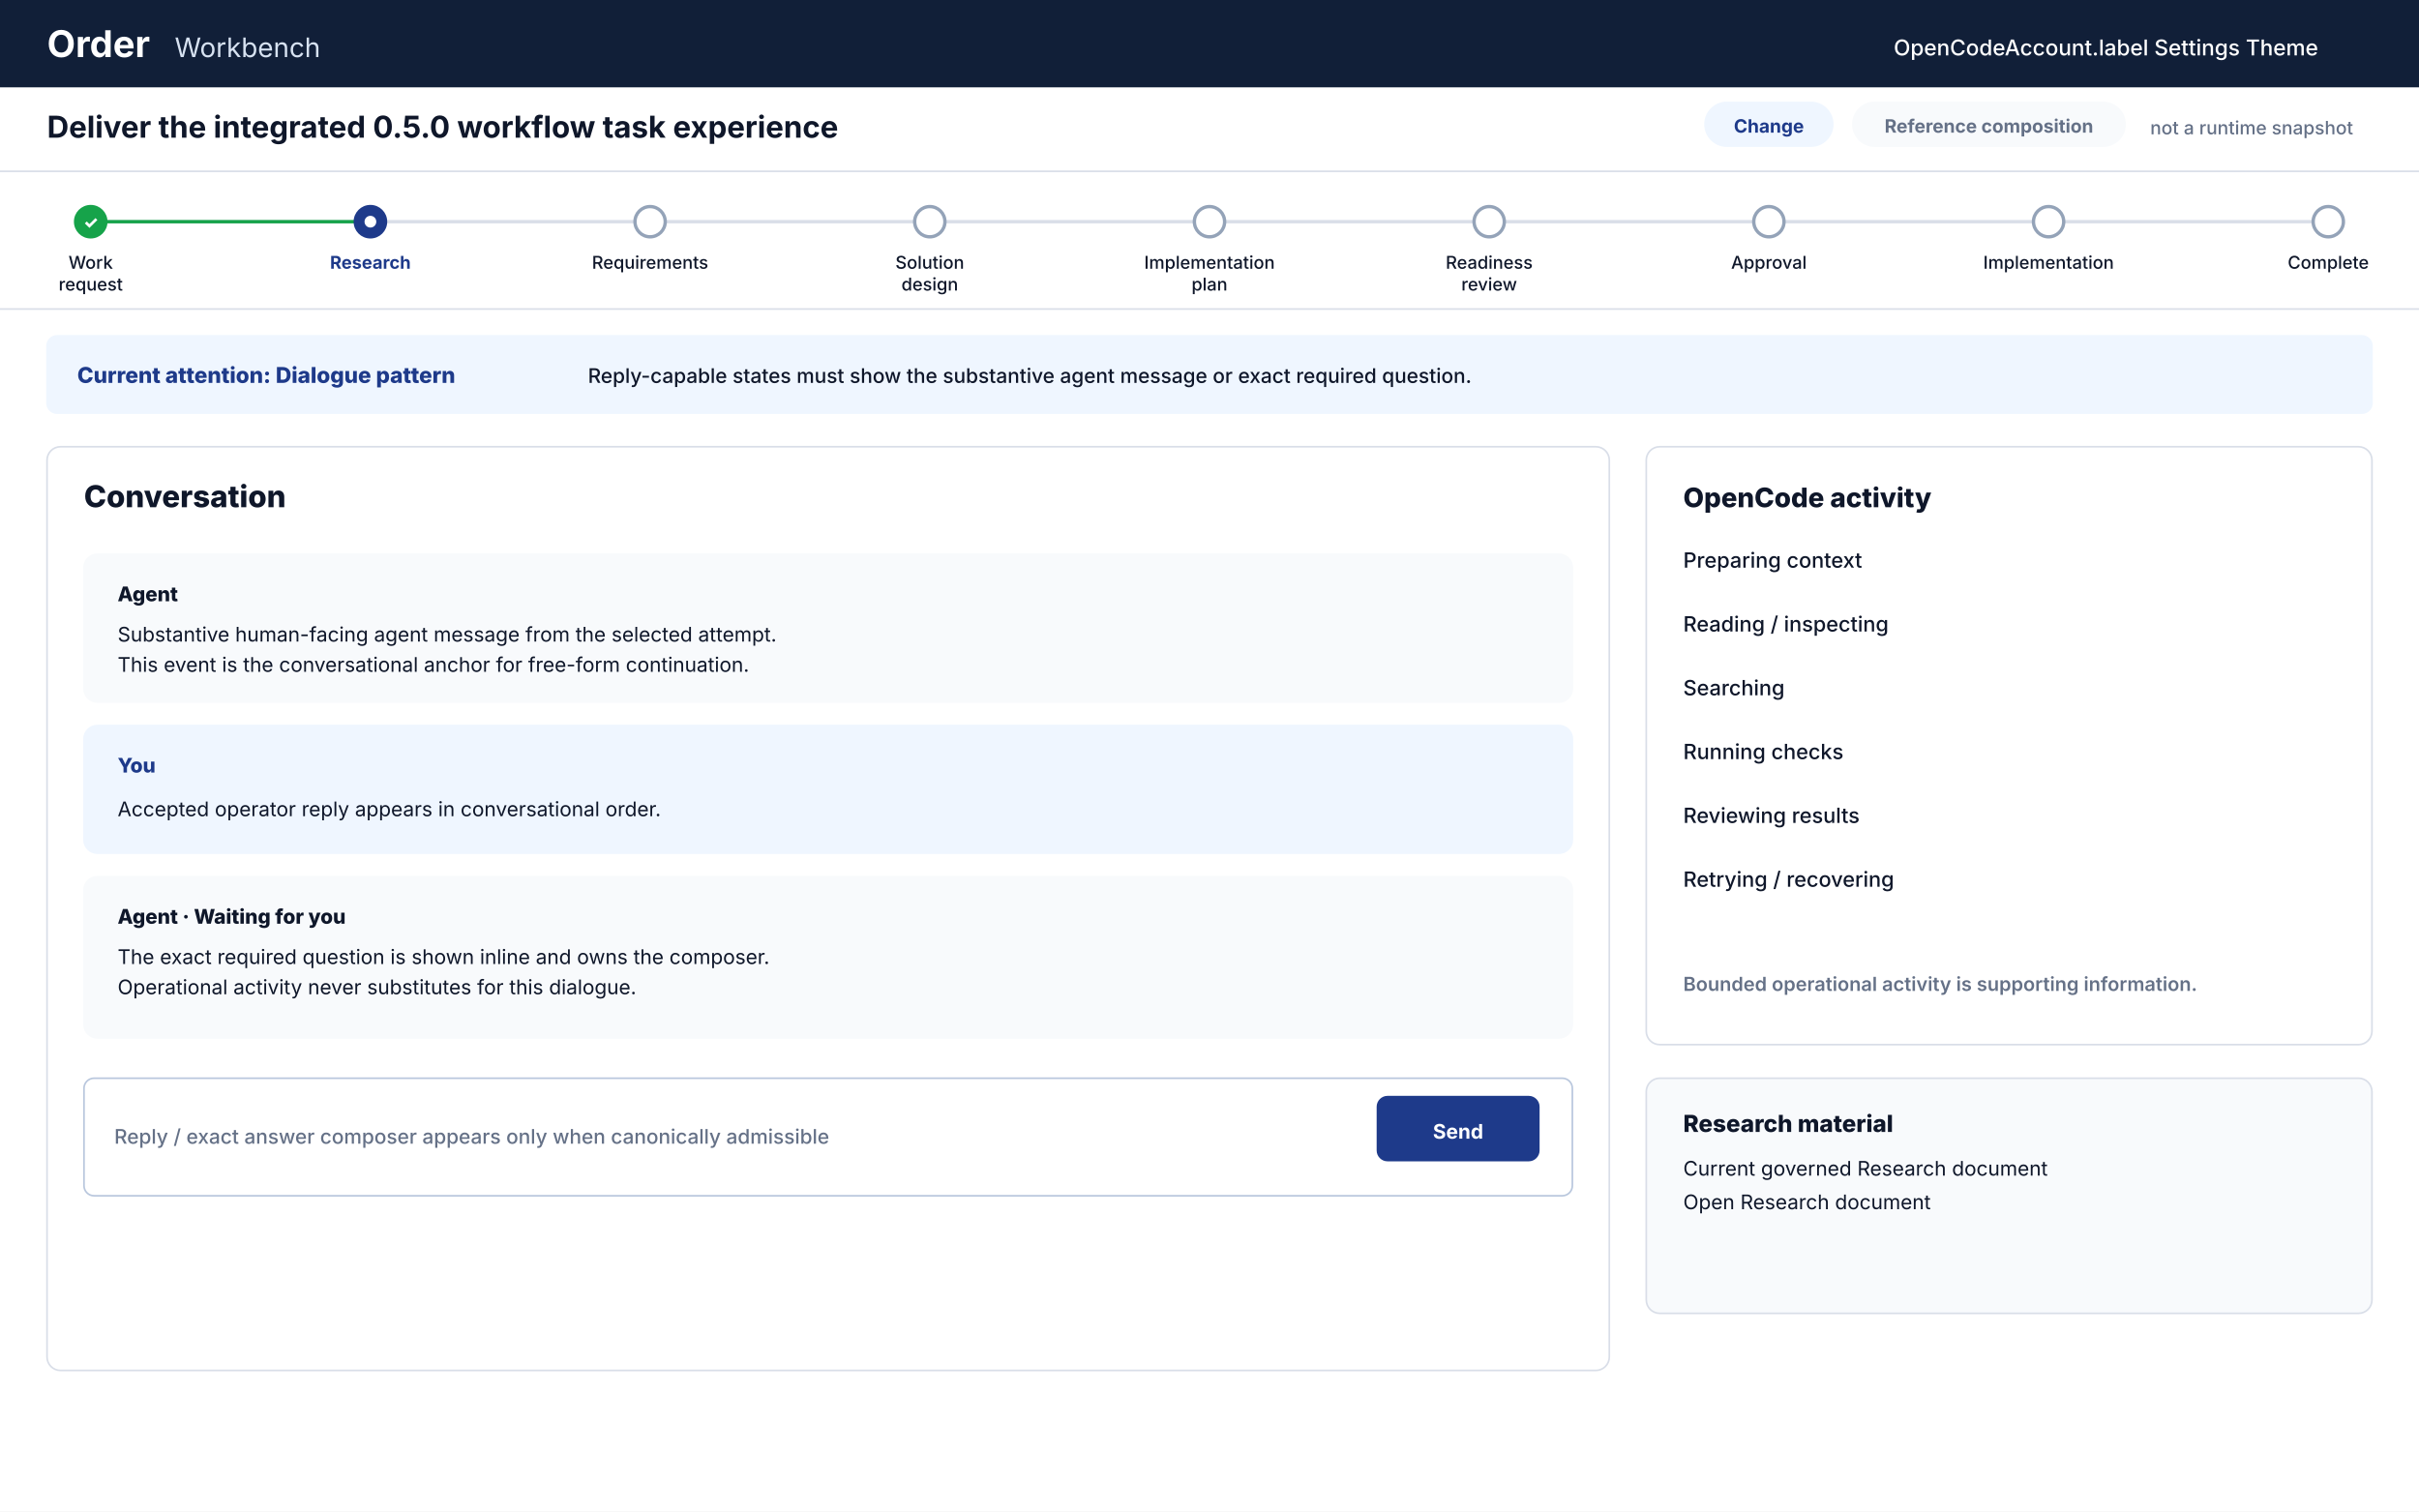
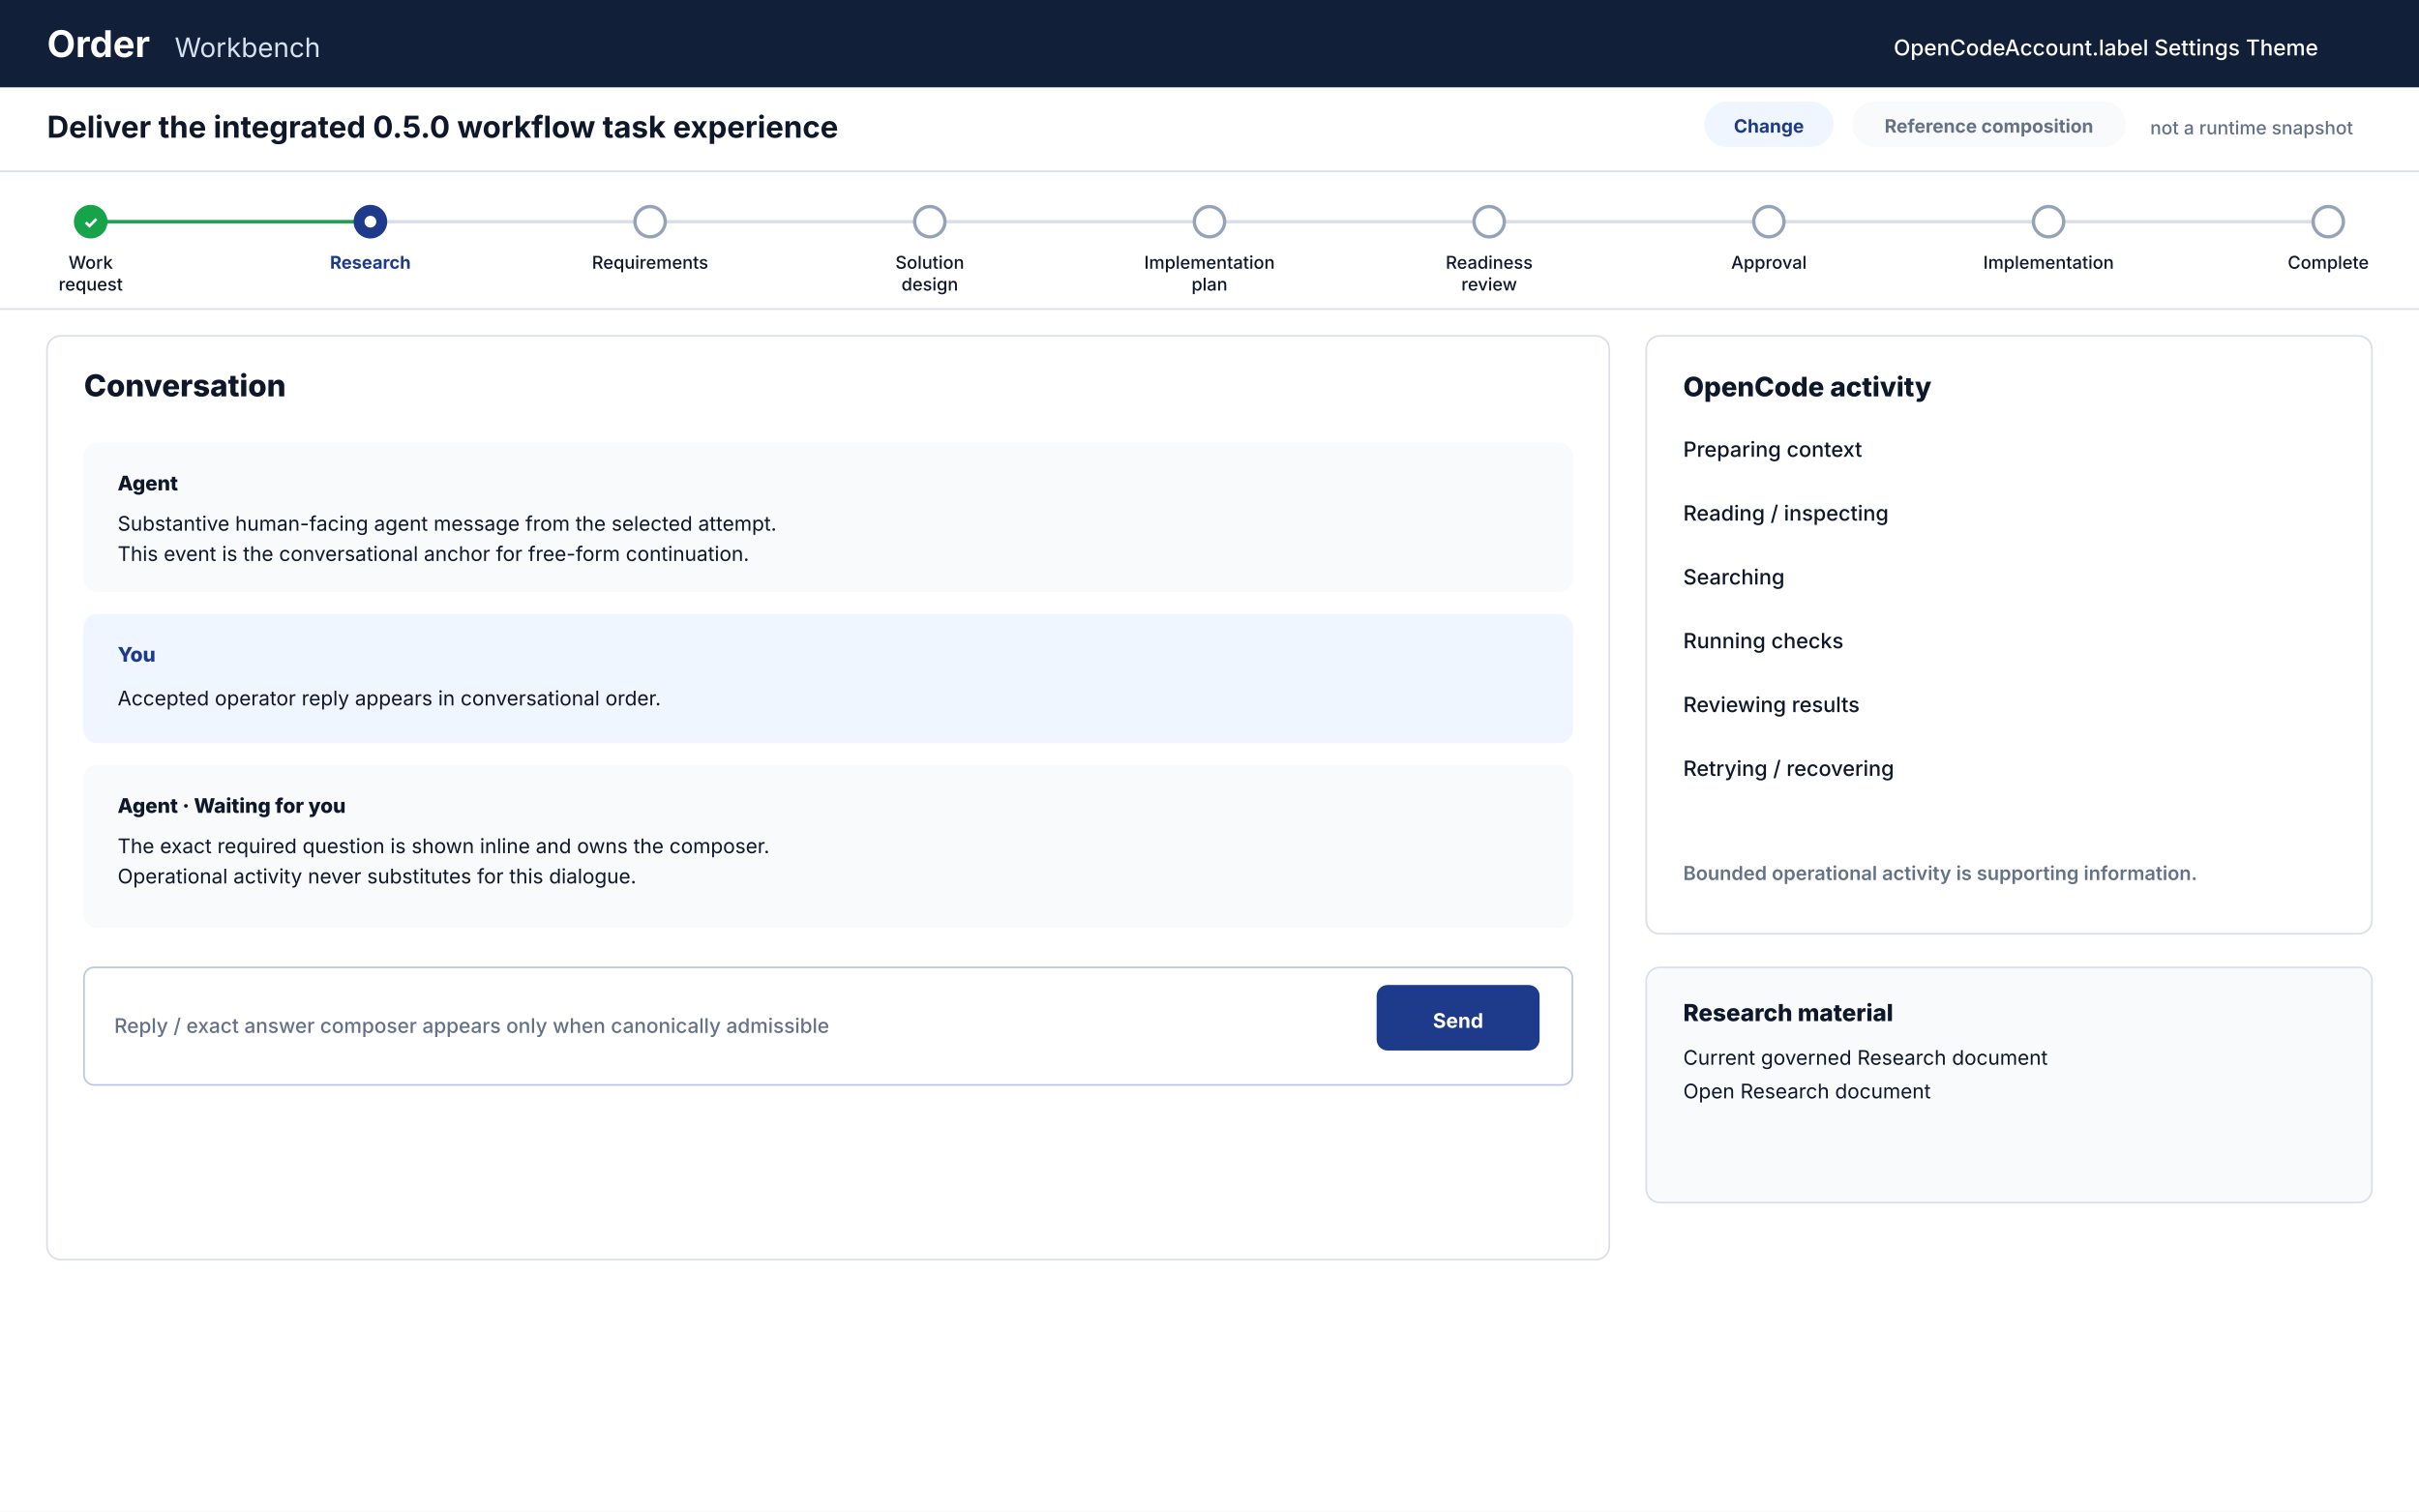
<svg xmlns="http://www.w3.org/2000/svg" width="1440" height="900" viewBox="0 0 1440 900">
  <rect width="1440" height="900" fill="#FFFFFF" />
  <rect width="1440" height="52" fill="#111F38" />
  <text x="28" y="34" font-family="ui-sans-serif,system-ui,-apple-system,Segoe UI,sans-serif" font-size="22" font-weight="700" fill="#fff" text-anchor="start">Order</text>
  <text x="104" y="34" font-family="ui-sans-serif,system-ui,-apple-system,Segoe UI,sans-serif" font-size="16" font-weight="400" fill="#D7E2F1" text-anchor="start">Workbench</text>
  <text x="1380" y="33" font-family="ui-sans-serif,system-ui,-apple-system,Segoe UI,sans-serif" font-size="13" font-weight="500" fill="#fff" text-anchor="end">OpenCodeAccount.label   Settings   Theme</text>
  <line x1="0" y1="102" x2="1440" y2="102" stroke="#D9DEE8" stroke-width="1" />
  <text x="28" y="82" font-family="ui-sans-serif,system-ui,-apple-system,Segoe UI,sans-serif" font-size="18" font-weight="700" fill="#0F172A" text-anchor="start">Deliver the integrated 0.5.0 workflow task experience</text>
  <rect x="1015" y="61" width="76" height="26" rx="13" fill="#EFF6FF" stroke="#EFF6FF" />
  <text x="1053" y="79" font-family="ui-sans-serif,system-ui,-apple-system,Segoe UI,sans-serif" font-size="11" font-weight="700" fill="#1E3A8A" text-anchor="middle">Change</text>
  <rect x="1103" y="61" width="162" height="26" rx="13" fill="#F8FAFC" stroke="#F8FAFC" />
  <text x="1184" y="79" font-family="ui-sans-serif,system-ui,-apple-system,Segoe UI,sans-serif" font-size="11" font-weight="700" fill="#657187" text-anchor="middle">Reference composition</text>
  <text x="1280" y="80" font-family="ui-sans-serif,system-ui,-apple-system,Segoe UI,sans-serif" font-size="11" font-weight="500" fill="#657187" text-anchor="start">not a runtime snapshot</text>
  <line x1="54" y1="132" x2="1386" y2="132" stroke="#D9DEE8" stroke-width="2" />
  <line x1="54" y1="132" x2="220.5" y2="132" stroke="#16A34A" stroke-width="2" />
  <circle cx="54" cy="132" r="9" fill="#16A34A" stroke="#16A34A" stroke-width="2" />
  <text x="54" y="136" font-family="ui-sans-serif,system-ui,-apple-system,Segoe UI,sans-serif" font-size="10" font-weight="800" fill="#fff" text-anchor="middle">✓</text>
  <text x="54" y="160" font-family="ui-sans-serif,system-ui,-apple-system,Segoe UI,sans-serif" font-size="10.5" font-weight="500" fill="#0F172A" text-anchor="middle">Work</text>
  <text x="54" y="173" font-family="ui-sans-serif,system-ui,-apple-system,Segoe UI,sans-serif" font-size="10.5" font-weight="500" fill="#0F172A" text-anchor="middle">request</text>
  <circle cx="220.5" cy="132" r="9" fill="#1E3A8A" stroke="#1E3A8A" stroke-width="2" />
  <circle cx="220.5" cy="132" r="3.5" fill="#fff" />
  <text x="220.5" y="160" font-family="ui-sans-serif,system-ui,-apple-system,Segoe UI,sans-serif" font-size="10.5" font-weight="700" fill="#1E3A8A" text-anchor="middle">Research</text>
  <circle cx="387" cy="132" r="9" fill="#FFFFFF" stroke="#94A3B8" stroke-width="2" />
  <text x="387" y="160" font-family="ui-sans-serif,system-ui,-apple-system,Segoe UI,sans-serif" font-size="10.5" font-weight="500" fill="#0F172A" text-anchor="middle">Requirements</text>
  <circle cx="553.5" cy="132" r="9" fill="#FFFFFF" stroke="#94A3B8" stroke-width="2" />
  <text x="553.5" y="160" font-family="ui-sans-serif,system-ui,-apple-system,Segoe UI,sans-serif" font-size="10.5" font-weight="500" fill="#0F172A" text-anchor="middle">Solution</text>
  <text x="553.5" y="173" font-family="ui-sans-serif,system-ui,-apple-system,Segoe UI,sans-serif" font-size="10.5" font-weight="500" fill="#0F172A" text-anchor="middle">design</text>
  <circle cx="720" cy="132" r="9" fill="#FFFFFF" stroke="#94A3B8" stroke-width="2" />
  <text x="720" y="160" font-family="ui-sans-serif,system-ui,-apple-system,Segoe UI,sans-serif" font-size="10.5" font-weight="500" fill="#0F172A" text-anchor="middle">Implementation</text>
  <text x="720" y="173" font-family="ui-sans-serif,system-ui,-apple-system,Segoe UI,sans-serif" font-size="10.5" font-weight="500" fill="#0F172A" text-anchor="middle">plan</text>
  <circle cx="886.5" cy="132" r="9" fill="#FFFFFF" stroke="#94A3B8" stroke-width="2" />
  <text x="886.5" y="160" font-family="ui-sans-serif,system-ui,-apple-system,Segoe UI,sans-serif" font-size="10.5" font-weight="500" fill="#0F172A" text-anchor="middle">Readiness</text>
  <text x="886.5" y="173" font-family="ui-sans-serif,system-ui,-apple-system,Segoe UI,sans-serif" font-size="10.5" font-weight="500" fill="#0F172A" text-anchor="middle">review</text>
  <circle cx="1053" cy="132" r="9" fill="#FFFFFF" stroke="#94A3B8" stroke-width="2" />
  <text x="1053" y="160" font-family="ui-sans-serif,system-ui,-apple-system,Segoe UI,sans-serif" font-size="10.5" font-weight="500" fill="#0F172A" text-anchor="middle">Approval</text>
  <circle cx="1219.5" cy="132" r="9" fill="#FFFFFF" stroke="#94A3B8" stroke-width="2" />
  <text x="1219.5" y="160" font-family="ui-sans-serif,system-ui,-apple-system,Segoe UI,sans-serif" font-size="10.5" font-weight="500" fill="#0F172A" text-anchor="middle">Implementation</text>
  <circle cx="1386" cy="132" r="9" fill="#FFFFFF" stroke="#94A3B8" stroke-width="2" />
  <text x="1386" y="160" font-family="ui-sans-serif,system-ui,-apple-system,Segoe UI,sans-serif" font-size="10.5" font-weight="500" fill="#0F172A" text-anchor="middle">Complete</text>
  <line x1="0" y1="184" x2="1440" y2="184" stroke="#D9DEE8" stroke-width="1" />
-   <rect x="28" y="200" width="1384" height="46" rx="6" fill="#EFF6FF" stroke="#EFF6FF" />
-   <text x="46" y="228" font-family="ui-sans-serif,system-ui,-apple-system,Segoe UI,sans-serif" font-size="13" font-weight="800" fill="#1E3A8A" text-anchor="start">Current attention: Dialogue pattern</text>
-   <text x="350" y="228" font-family="ui-sans-serif,system-ui,-apple-system,Segoe UI,sans-serif" font-size="12" font-weight="500" fill="#0F172A" text-anchor="start">Reply-capable states must show the substantive agent message or exact required question.</text>
-   <rect x="28" y="266" width="930" height="550" rx="8" fill="#FFFFFF" stroke="#D9DEE8" />
-   <text x="50" y="302" font-family="ui-sans-serif,system-ui,-apple-system,Segoe UI,sans-serif" font-size="18" font-weight="800" fill="#0F172A" text-anchor="start">Conversation</text>
-   <rect x="50" y="330" width="886" height="88" rx="8" fill="#F8FAFC" stroke="#F8FAFC" />
-   <text x="70" y="358" font-family="ui-sans-serif,system-ui,-apple-system,Segoe UI,sans-serif" font-size="12" font-weight="800" fill="#0F172A" text-anchor="start">Agent</text>
-   <text x="70" y="382" font-family="ui-sans-serif,system-ui,-apple-system,Segoe UI,sans-serif" font-size="12" font-weight="400" fill="#0F172A" text-anchor="start">Substantive human-facing agent message from the selected attempt.</text>
-   <text x="70" y="400" font-family="ui-sans-serif,system-ui,-apple-system,Segoe UI,sans-serif" font-size="12" font-weight="400" fill="#0F172A" text-anchor="start">This event is the conversational anchor for free-form continuation.</text>
-   <rect x="50" y="432" width="886" height="76" rx="8" fill="#EFF6FF" stroke="#EFF6FF" />
-   <text x="70" y="460" font-family="ui-sans-serif,system-ui,-apple-system,Segoe UI,sans-serif" font-size="12" font-weight="800" fill="#1E3A8A" text-anchor="start">You</text>
-   <text x="70" y="486" font-family="ui-sans-serif,system-ui,-apple-system,Segoe UI,sans-serif" font-size="12" font-weight="400" fill="#0F172A" text-anchor="start">Accepted operator reply appears in conversational order.</text>
-   <rect x="50" y="522" width="886" height="96" rx="8" fill="#F8FAFC" stroke="#F8FAFC" />
-   <text x="70" y="550" font-family="ui-sans-serif,system-ui,-apple-system,Segoe UI,sans-serif" font-size="12" font-weight="800" fill="#0F172A" text-anchor="start">Agent · Waiting for you</text>
-   <text x="70" y="574" font-family="ui-sans-serif,system-ui,-apple-system,Segoe UI,sans-serif" font-size="12" font-weight="400" fill="#0F172A" text-anchor="start">The exact required question is shown inline and owns the composer.</text>
-   <text x="70" y="592" font-family="ui-sans-serif,system-ui,-apple-system,Segoe UI,sans-serif" font-size="12" font-weight="400" fill="#0F172A" text-anchor="start">Operational activity never substitutes for this dialogue.</text>
-   <rect x="50" y="642" width="886" height="70" rx="6" fill="#FFFFFF" stroke="#B9C7DD" />
-   <text x="68" y="681" font-family="ui-sans-serif,system-ui,-apple-system,Segoe UI,sans-serif" font-size="12" font-weight="500" fill="#657187" text-anchor="start">Reply / exact answer composer appears only when canonically admissible</text>
-   <rect x="820" y="653" width="96" height="38" rx="6" fill="#1E3A8A" stroke="#1E3A8A" />
-   <text x="868" y="678" font-family="ui-sans-serif,system-ui,-apple-system,Segoe UI,sans-serif" font-size="12" font-weight="700" fill="#fff" text-anchor="middle">Send</text>
-   <rect x="980" y="266" width="432" height="356" rx="8" fill="#FFFFFF" stroke="#D9DEE8" />
-   <text x="1002" y="302" font-family="ui-sans-serif,system-ui,-apple-system,Segoe UI,sans-serif" font-size="16" font-weight="800" fill="#0F172A" text-anchor="start">OpenCode activity</text>
-   <text x="1002" y="338" font-family="ui-sans-serif,system-ui,-apple-system,Segoe UI,sans-serif" font-size="12.5" font-weight="500" fill="#0F172A" text-anchor="start">Preparing context</text>
-   <text x="1002" y="376" font-family="ui-sans-serif,system-ui,-apple-system,Segoe UI,sans-serif" font-size="12.5" font-weight="500" fill="#0F172A" text-anchor="start">Reading / inspecting</text>
-   <text x="1002" y="414" font-family="ui-sans-serif,system-ui,-apple-system,Segoe UI,sans-serif" font-size="12.5" font-weight="500" fill="#0F172A" text-anchor="start">Searching</text>
-   <text x="1002" y="452" font-family="ui-sans-serif,system-ui,-apple-system,Segoe UI,sans-serif" font-size="12.5" font-weight="500" fill="#0F172A" text-anchor="start">Running checks</text>
-   <text x="1002" y="490" font-family="ui-sans-serif,system-ui,-apple-system,Segoe UI,sans-serif" font-size="12.5" font-weight="500" fill="#0F172A" text-anchor="start">Reviewing results</text>
-   <text x="1002" y="528" font-family="ui-sans-serif,system-ui,-apple-system,Segoe UI,sans-serif" font-size="12.5" font-weight="500" fill="#0F172A" text-anchor="start">Retrying / recovering</text>
-   <text x="1002" y="590" font-family="ui-sans-serif,system-ui,-apple-system,Segoe UI,sans-serif" font-size="11.5" font-weight="600" fill="#657187" text-anchor="start">Bounded operational activity is supporting information.</text>
-   <rect x="980" y="642" width="432" height="140" rx="8" fill="#F8FAFC" stroke="#D9DEE8" />
-   <text x="1002" y="674" font-family="ui-sans-serif,system-ui,-apple-system,Segoe UI,sans-serif" font-size="14" font-weight="800" fill="#0F172A" text-anchor="start">Research material</text>
-   <text x="1002" y="700" font-family="ui-sans-serif,system-ui,-apple-system,Segoe UI,sans-serif" font-size="12" font-weight="400" fill="#0F172A" text-anchor="start">Current governed Research document</text>
-   <text x="1002" y="720" font-family="ui-sans-serif,system-ui,-apple-system,Segoe UI,sans-serif" font-size="12" font-weight="400" fill="#0F172A" text-anchor="start">Open Research document</text>
+   <rect x="28" y="200" width="930" height="550" rx="8" fill="#FFFFFF" stroke="#D9DEE8" />
+   <text x="50" y="236" font-family="ui-sans-serif,system-ui,-apple-system,Segoe UI,sans-serif" font-size="18" font-weight="800" fill="#0F172A" text-anchor="start">Conversation</text>
+   <rect x="50" y="264" width="886" height="88" rx="8" fill="#F8FAFC" stroke="#F8FAFC" />
+   <text x="70" y="292" font-family="ui-sans-serif,system-ui,-apple-system,Segoe UI,sans-serif" font-size="12" font-weight="800" fill="#0F172A" text-anchor="start">Agent</text>
+   <text x="70" y="316" font-family="ui-sans-serif,system-ui,-apple-system,Segoe UI,sans-serif" font-size="12" font-weight="400" fill="#0F172A" text-anchor="start">Substantive human-facing agent message from the selected attempt.</text>
+   <text x="70" y="334" font-family="ui-sans-serif,system-ui,-apple-system,Segoe UI,sans-serif" font-size="12" font-weight="400" fill="#0F172A" text-anchor="start">This event is the conversational anchor for free-form continuation.</text>
+   <rect x="50" y="366" width="886" height="76" rx="8" fill="#EFF6FF" stroke="#EFF6FF" />
+   <text x="70" y="394" font-family="ui-sans-serif,system-ui,-apple-system,Segoe UI,sans-serif" font-size="12" font-weight="800" fill="#1E3A8A" text-anchor="start">You</text>
+   <text x="70" y="420" font-family="ui-sans-serif,system-ui,-apple-system,Segoe UI,sans-serif" font-size="12" font-weight="400" fill="#0F172A" text-anchor="start">Accepted operator reply appears in conversational order.</text>
+   <rect x="50" y="456" width="886" height="96" rx="8" fill="#F8FAFC" stroke="#F8FAFC" />
+   <text x="70" y="484" font-family="ui-sans-serif,system-ui,-apple-system,Segoe UI,sans-serif" font-size="12" font-weight="800" fill="#0F172A" text-anchor="start">Agent · Waiting for you</text>
+   <text x="70" y="508" font-family="ui-sans-serif,system-ui,-apple-system,Segoe UI,sans-serif" font-size="12" font-weight="400" fill="#0F172A" text-anchor="start">The exact required question is shown inline and owns the composer.</text>
+   <text x="70" y="526" font-family="ui-sans-serif,system-ui,-apple-system,Segoe UI,sans-serif" font-size="12" font-weight="400" fill="#0F172A" text-anchor="start">Operational activity never substitutes for this dialogue.</text>
+   <rect x="50" y="576" width="886" height="70" rx="6" fill="#FFFFFF" stroke="#B9C7DD" />
+   <text x="68" y="615" font-family="ui-sans-serif,system-ui,-apple-system,Segoe UI,sans-serif" font-size="12" font-weight="500" fill="#657187" text-anchor="start">Reply / exact answer composer appears only when canonically admissible</text>
+   <rect x="820" y="587" width="96" height="38" rx="6" fill="#1E3A8A" stroke="#1E3A8A" />
+   <text x="868" y="612" font-family="ui-sans-serif,system-ui,-apple-system,Segoe UI,sans-serif" font-size="12" font-weight="700" fill="#fff" text-anchor="middle">Send</text>
+   <rect x="980" y="200" width="432" height="356" rx="8" fill="#FFFFFF" stroke="#D9DEE8" />
+   <text x="1002" y="236" font-family="ui-sans-serif,system-ui,-apple-system,Segoe UI,sans-serif" font-size="16" font-weight="800" fill="#0F172A" text-anchor="start">OpenCode activity</text>
+   <text x="1002" y="272" font-family="ui-sans-serif,system-ui,-apple-system,Segoe UI,sans-serif" font-size="12.5" font-weight="500" fill="#0F172A" text-anchor="start">Preparing context</text>
+   <text x="1002" y="310" font-family="ui-sans-serif,system-ui,-apple-system,Segoe UI,sans-serif" font-size="12.5" font-weight="500" fill="#0F172A" text-anchor="start">Reading / inspecting</text>
+   <text x="1002" y="348" font-family="ui-sans-serif,system-ui,-apple-system,Segoe UI,sans-serif" font-size="12.5" font-weight="500" fill="#0F172A" text-anchor="start">Searching</text>
+   <text x="1002" y="386" font-family="ui-sans-serif,system-ui,-apple-system,Segoe UI,sans-serif" font-size="12.5" font-weight="500" fill="#0F172A" text-anchor="start">Running checks</text>
+   <text x="1002" y="424" font-family="ui-sans-serif,system-ui,-apple-system,Segoe UI,sans-serif" font-size="12.5" font-weight="500" fill="#0F172A" text-anchor="start">Reviewing results</text>
+   <text x="1002" y="462" font-family="ui-sans-serif,system-ui,-apple-system,Segoe UI,sans-serif" font-size="12.5" font-weight="500" fill="#0F172A" text-anchor="start">Retrying / recovering</text>
+   <text x="1002" y="524" font-family="ui-sans-serif,system-ui,-apple-system,Segoe UI,sans-serif" font-size="11.5" font-weight="600" fill="#657187" text-anchor="start">Bounded operational activity is supporting information.</text>
+   <rect x="980" y="576" width="432" height="140" rx="8" fill="#F8FAFC" stroke="#D9DEE8" />
+   <text x="1002" y="608" font-family="ui-sans-serif,system-ui,-apple-system,Segoe UI,sans-serif" font-size="14" font-weight="800" fill="#0F172A" text-anchor="start">Research material</text>
+   <text x="1002" y="634" font-family="ui-sans-serif,system-ui,-apple-system,Segoe UI,sans-serif" font-size="12" font-weight="400" fill="#0F172A" text-anchor="start">Current governed Research document</text>
+   <text x="1002" y="654" font-family="ui-sans-serif,system-ui,-apple-system,Segoe UI,sans-serif" font-size="12" font-weight="400" fill="#0F172A" text-anchor="start">Open Research document</text>
</svg>
